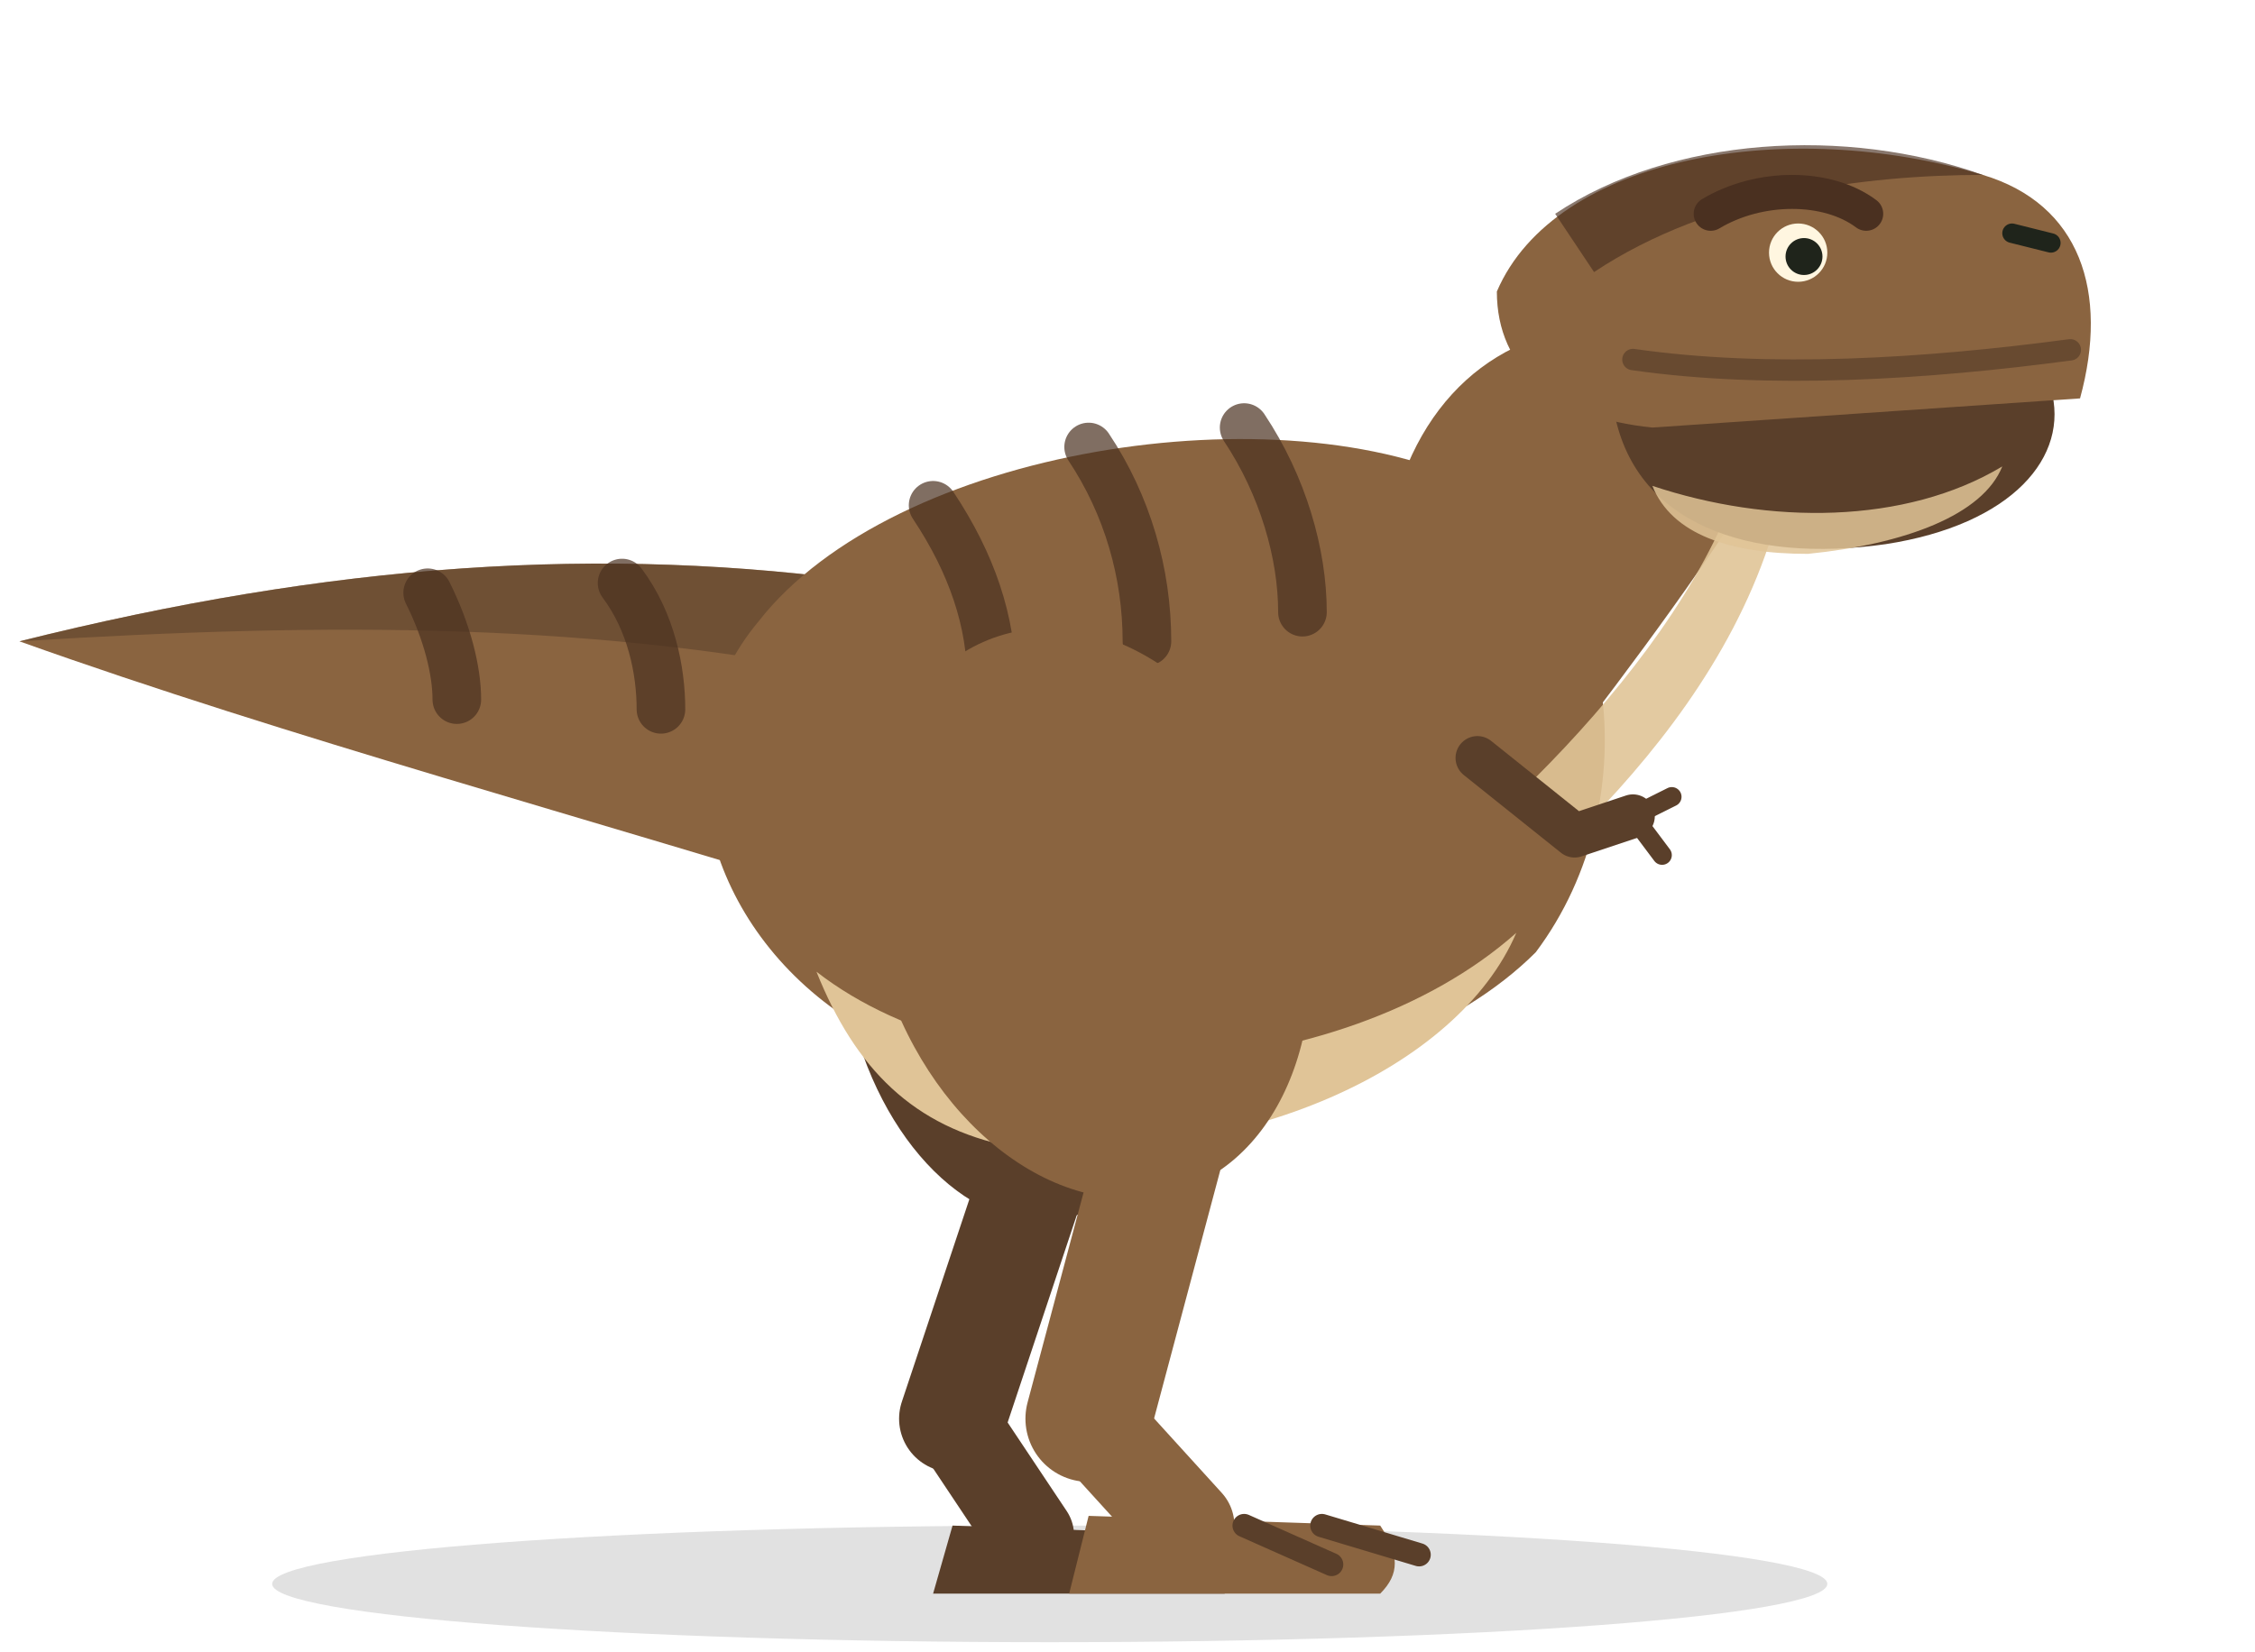
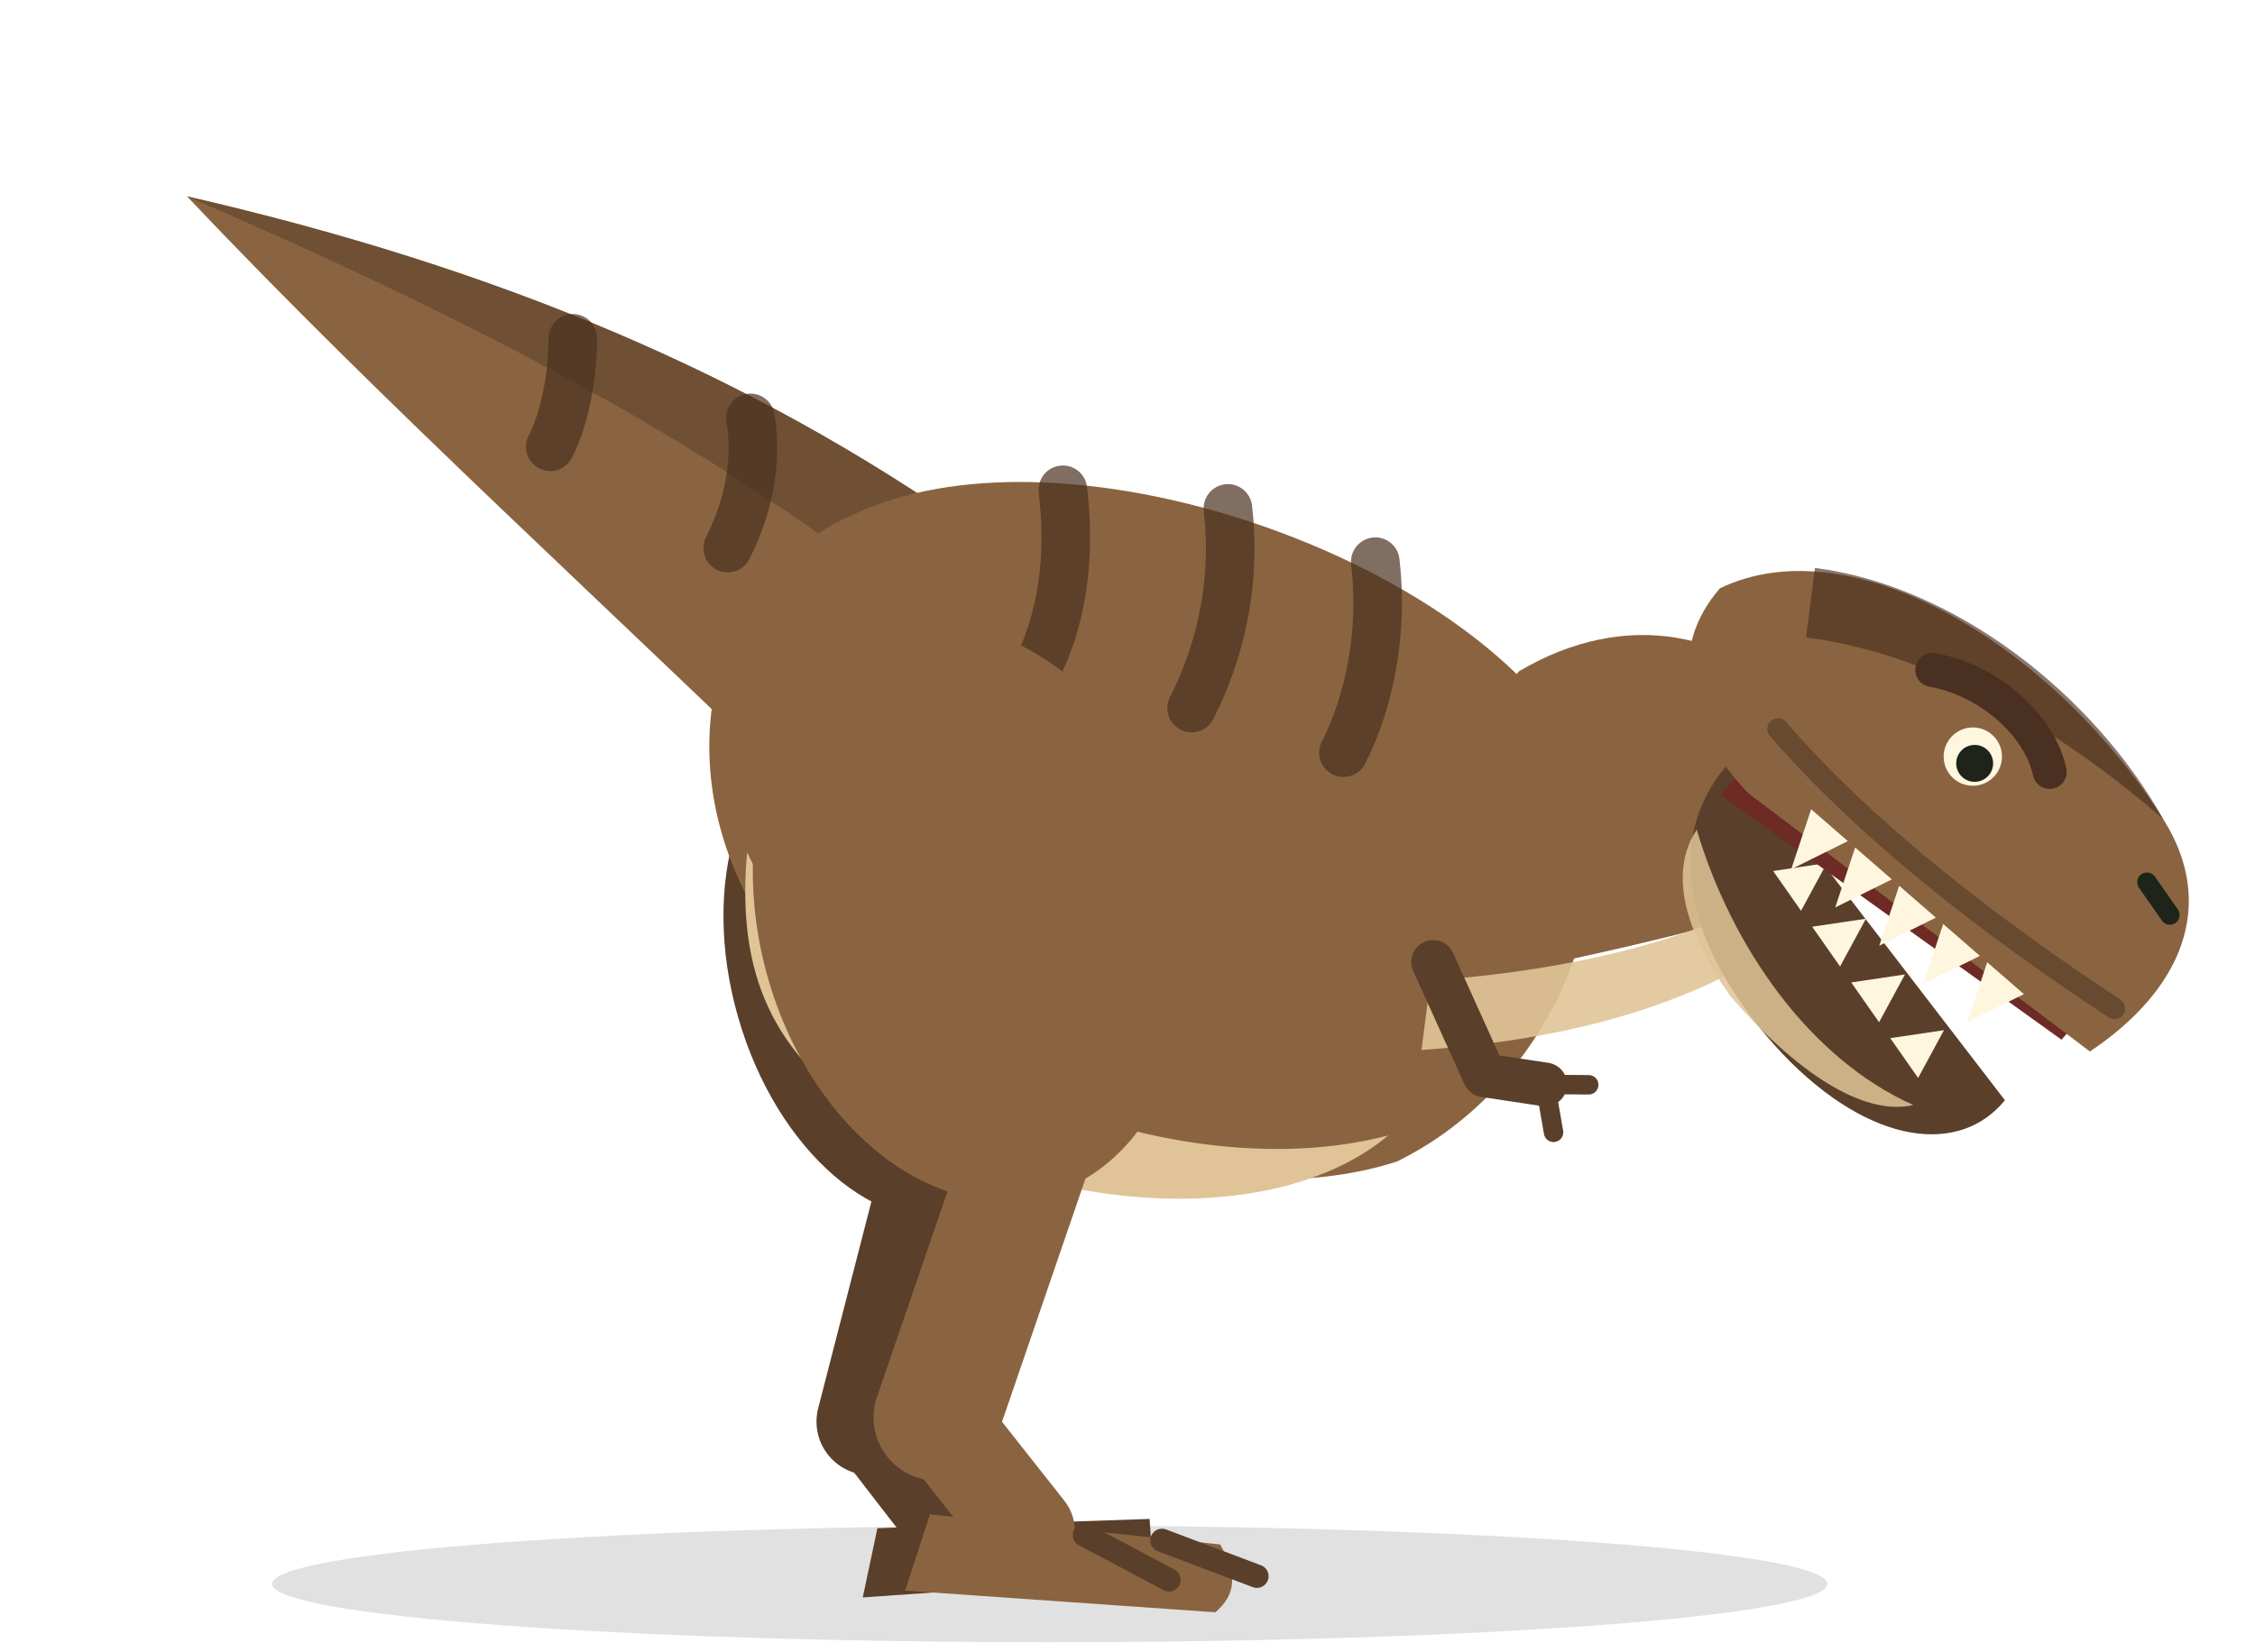
<svg xmlns="http://www.w3.org/2000/svg" width="232" height="170" viewBox="0 0 232 170">
  <ellipse cx="108" cy="163" rx="80" ry="6" fill="#000000" opacity="0.12" />
-   <g transform="translate(0 0)">
-     <g transform="rotate(0 104 96)">
+   <g transform="translate(-12 0)">
+     <g transform="rotate(-4 104 96)">
      <ellipse cx="104" cy="100" rx="17" ry="26" transform="rotate(-12 104 100)" fill="#5a3f2a" />
      <path d="M108 116 L98 146" stroke="#5a3f2a" stroke-width="11" stroke-linecap="round" />
      <path d="M98 146 L106 158" stroke="#5a3f2a" stroke-width="9" stroke-linecap="round" />
      <path d="M98 157 L126 158 L126 164 L96 164 Z" fill="#5a3f2a" />
    </g>
-     <g transform="rotate(0 112 104)">
+     <g transform="rotate(27 112 104)">
      <path d="M90 60 C62 56 34 58 2 66 C30 76 60 84 92 94 Z" fill="#8a6440" />
      <path d="M90 60 C62 56 34 58 2 66 C34 64 62 64 90 70 Z" fill="#5a3f2a" opacity="0.55" />
      <path d="M78 64 C92 46 132 40 152 50 C166 58 170 82 158 98 C142 114 104 118 86 104 C72 94 68 76 78 64 Z" fill="#8a6440" />
      <path d="M84 100 C102 114 138 112 156 96 C150 110 128 120 104 118 C94 116 88 110 84 100 Z" fill="#e0c497" />
      <path d="M96 52 C100 58 102 64 102 70 M112 46 C116 52 118 59 118 66 M128 44 C132 50 134 57 134 63 M64 60 C67 64 68 69 68 73 M44 61 C46 65 47 69 47 72" fill="none" stroke="#4a3020" stroke-width="5" stroke-linecap="round" opacity="0.7" />
-       <g transform="rotate(0 156 58)">
+       <g transform="rotate(14 156 58)">
        <path d="M144 50 C148 38 158 32 170 34 L178 54 C170 66 162 76 156 84 C150 74 144 62 144 50 Z" fill="#8a6440" />
        <path d="M158 80 C166 72 174 62 178 52 L182 56 C178 68 170 78 162 86 Z" fill="#e0c497" opacity="0.9" />
-         <g transform="rotate(0 168 44)">
+         <g transform="rotate(14 168 44)">
          <path d="M166 42 L211 40 C213 47 207 54 194 56 C180 58 168 54 166 42 Z" fill="#5a3f2a" />
          <path d="M170 50 C182 54 196 54 206 48 C204 53 196 56 186 57 C178 57 172 55 170 50 Z" fill="#e0c497" opacity="0.85" />
+           <path d="M178 46 L180.5 41 L183 46 Z" fill="#fff6e0" />
+           <path d="M185 46 L187.5 41 L190 46 Z" fill="#fff6e0" />
+           <path d="M192 46 L194.5 41 L197 46 Z" fill="#fff6e0" />
+           <path d="M199 46 L201.5 41 L204 46 Z" fill="#fff6e0" />
        </g>
+         <path d="M168 42 L211 39 L211 42 L168 46 Z" fill="#6e2a24" />
        <path d="M154 30 C160 16 184 12 204 18 C214 21 217 30 214 41 L170 44 C160 43 154 38 154 30 Z" fill="#8a6440" />
        <path d="M160 22 C172 14 190 13 204 18 C192 18 176 20 164 28 Z" fill="#4a3020" opacity="0.65" />
        <path d="M176 22 C181 19 188 19 192 22" fill="none" stroke="#4a3020" stroke-width="3.5" stroke-linecap="round" />
        <circle cx="185" cy="26" r="3" fill="#fff6e0" />
        <circle cx="185.6" cy="26.4" r="1.9" fill="#1f241b" />
        <path d="M207 24 L211 25" stroke="#1f241b" stroke-width="2" stroke-linecap="round" />
        <path d="M168 37 C182 39 198 38 213 36" fill="none" stroke="#5a3f2a" stroke-width="2.2" stroke-linecap="round" opacity="0.7" />
+         <path d="M176 41 L178.5 47 L181 41 Z" fill="#fff6e0" />
+         <path d="M182 41 L184.5 47 L187 41 Z" fill="#fff6e0" />
+         <path d="M188 41 L190.5 47 L193 41 Z" fill="#fff6e0" />
+         <path d="M194 41 L196.5 47 L199 41 Z" fill="#fff6e0" />
+         <path d="M200 41 L202.5 47 L205 41 Z" fill="#fff6e0" />
      </g>
      <path d="M152 78 L162 86 L168 84" fill="none" stroke="#5a3f2a" stroke-width="4.5" stroke-linecap="round" stroke-linejoin="round" />
      <path d="M168 84 L172 82 M168 84 L171 88" stroke="#5a3f2a" stroke-width="2" stroke-linecap="round" />
    </g>
-     <g transform="rotate(0 112 94)">
+     <g transform="rotate(4 112 94)">
      <ellipse cx="112" cy="94" rx="22" ry="30" transform="rotate(-18 112 94)" fill="#8a6440" />
      <path d="M120 116 L112 146" stroke="#8a6440" stroke-width="13" stroke-linecap="round" />
      <path d="M112 146 L122 157" stroke="#8a6440" stroke-width="10" stroke-linecap="round" />
      <path d="M112 156 L142 157 C144 160 144 162 142 164 L110 164 Z" fill="#8a6440" />
      <path d="M136 157 L146 160 M128 157 L137 161" stroke="#5a3f2a" stroke-width="2.4" stroke-linecap="round" />
    </g>
  </g>
</svg>
